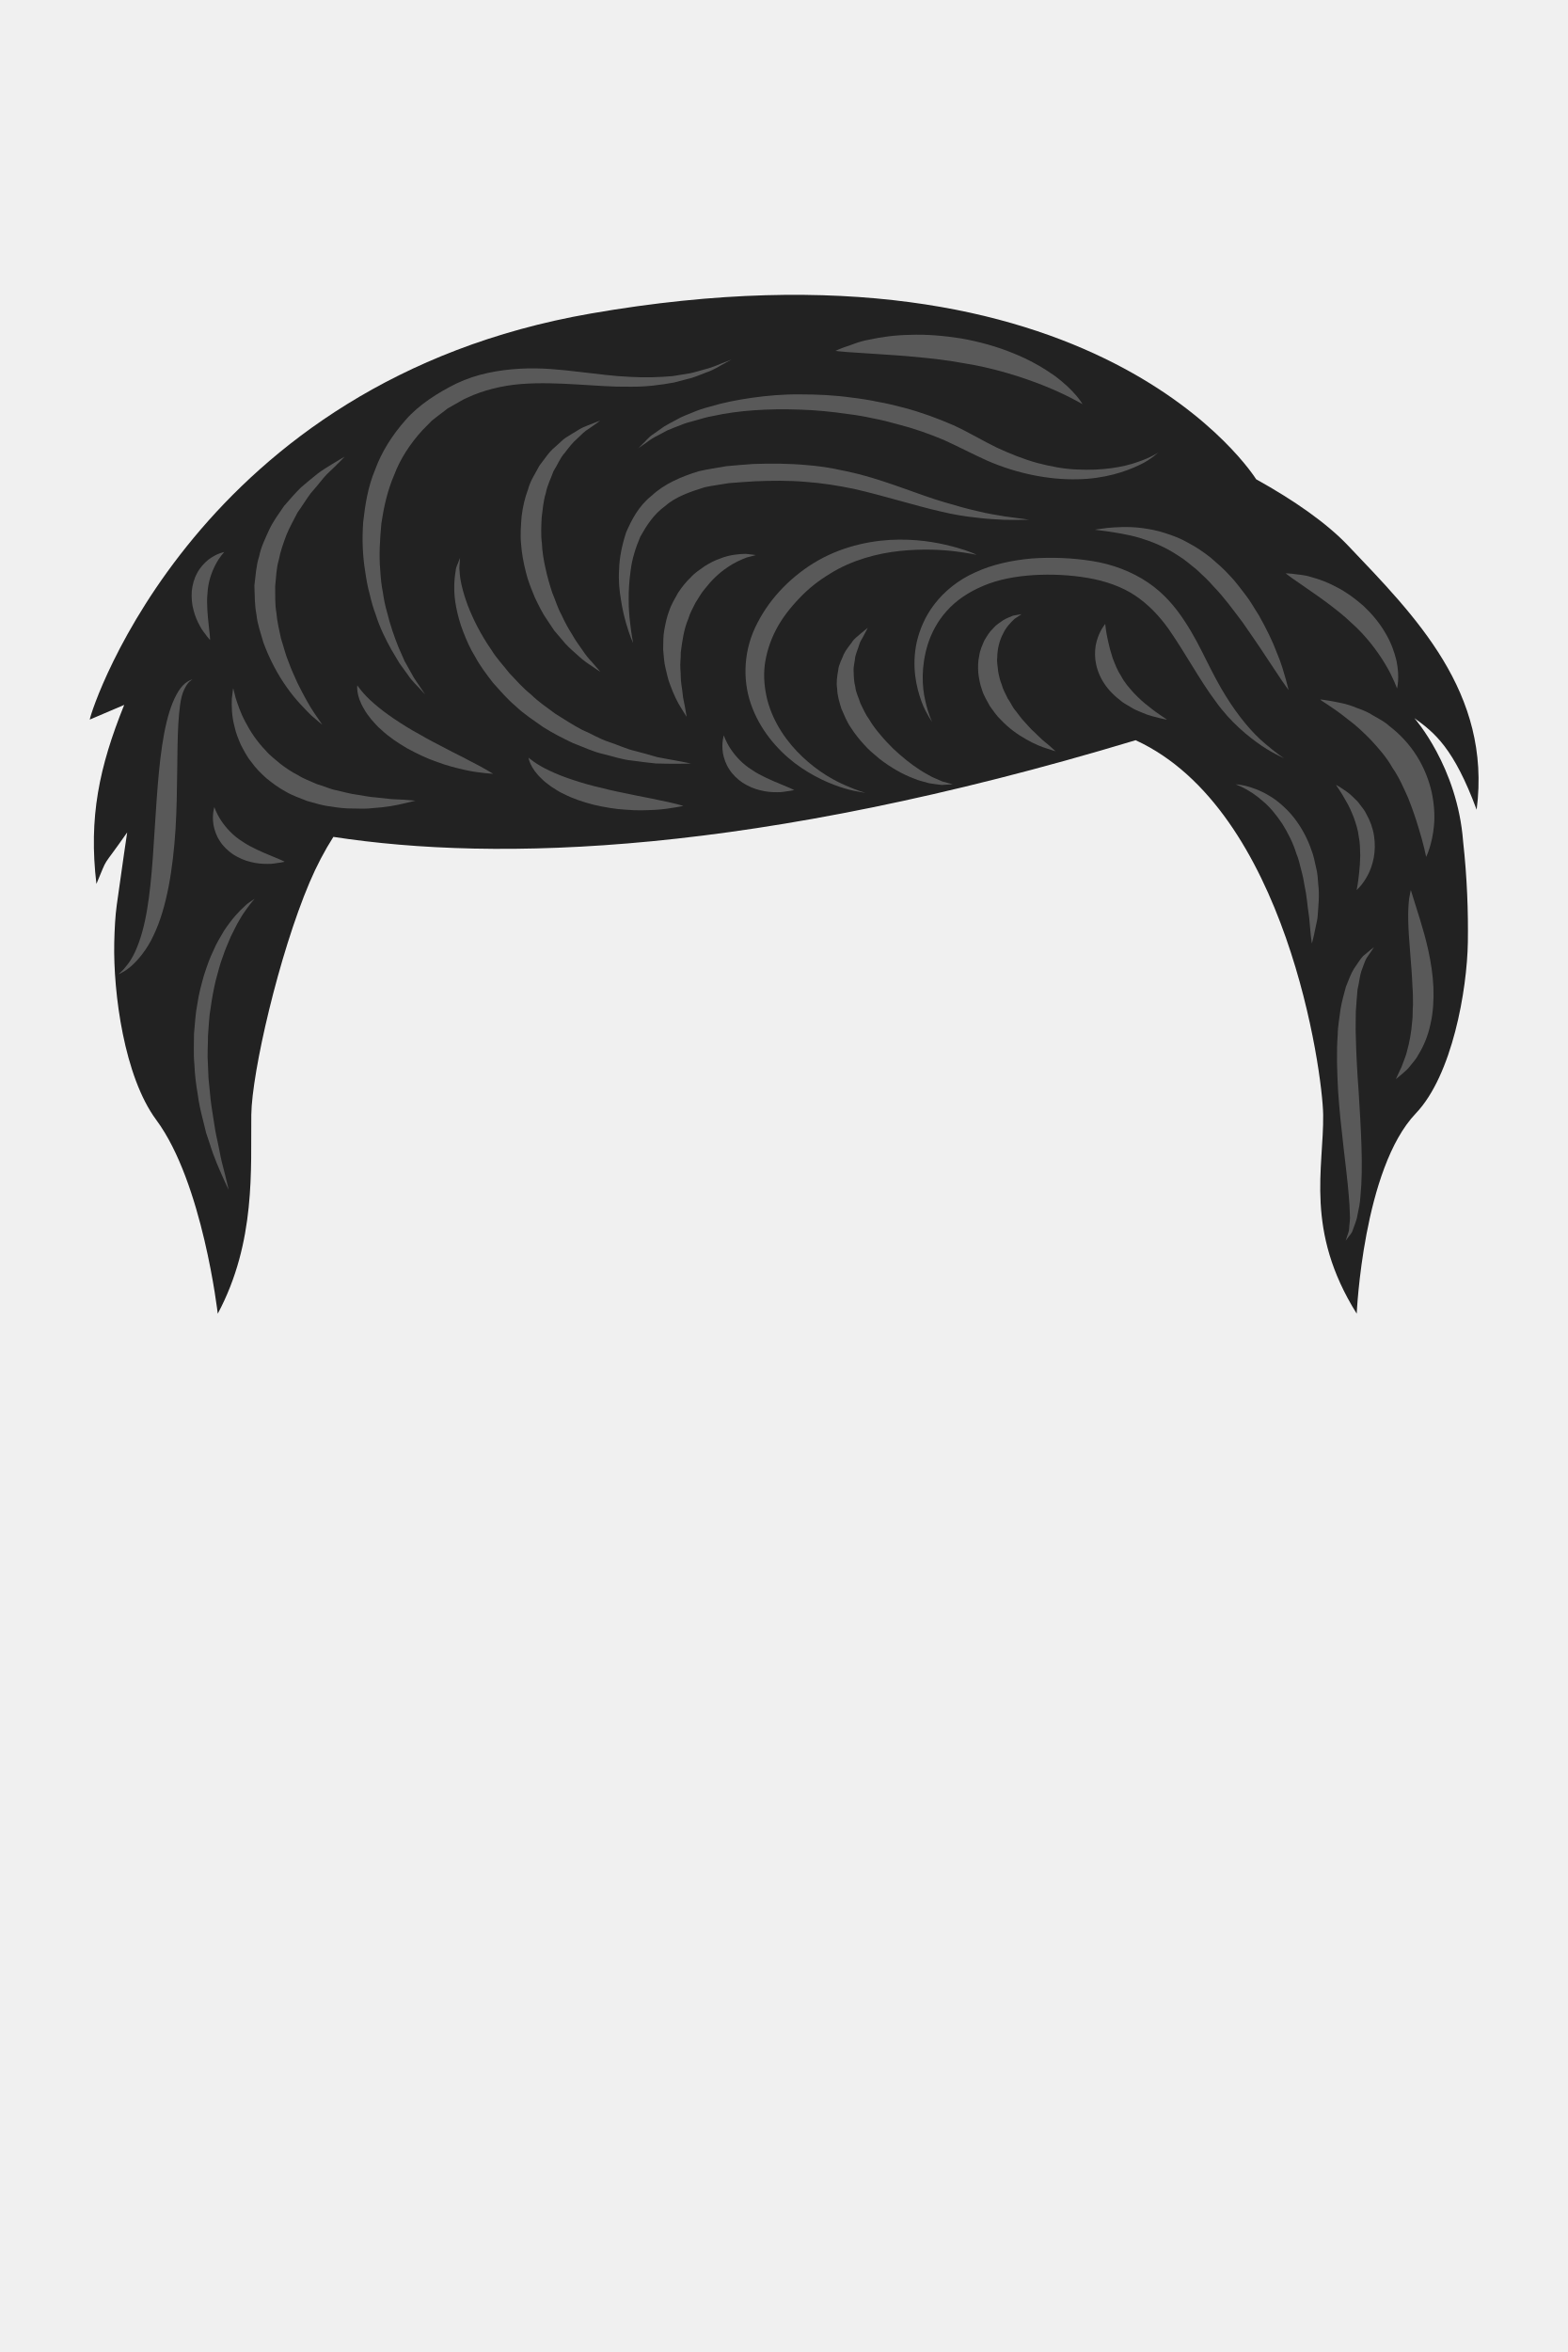
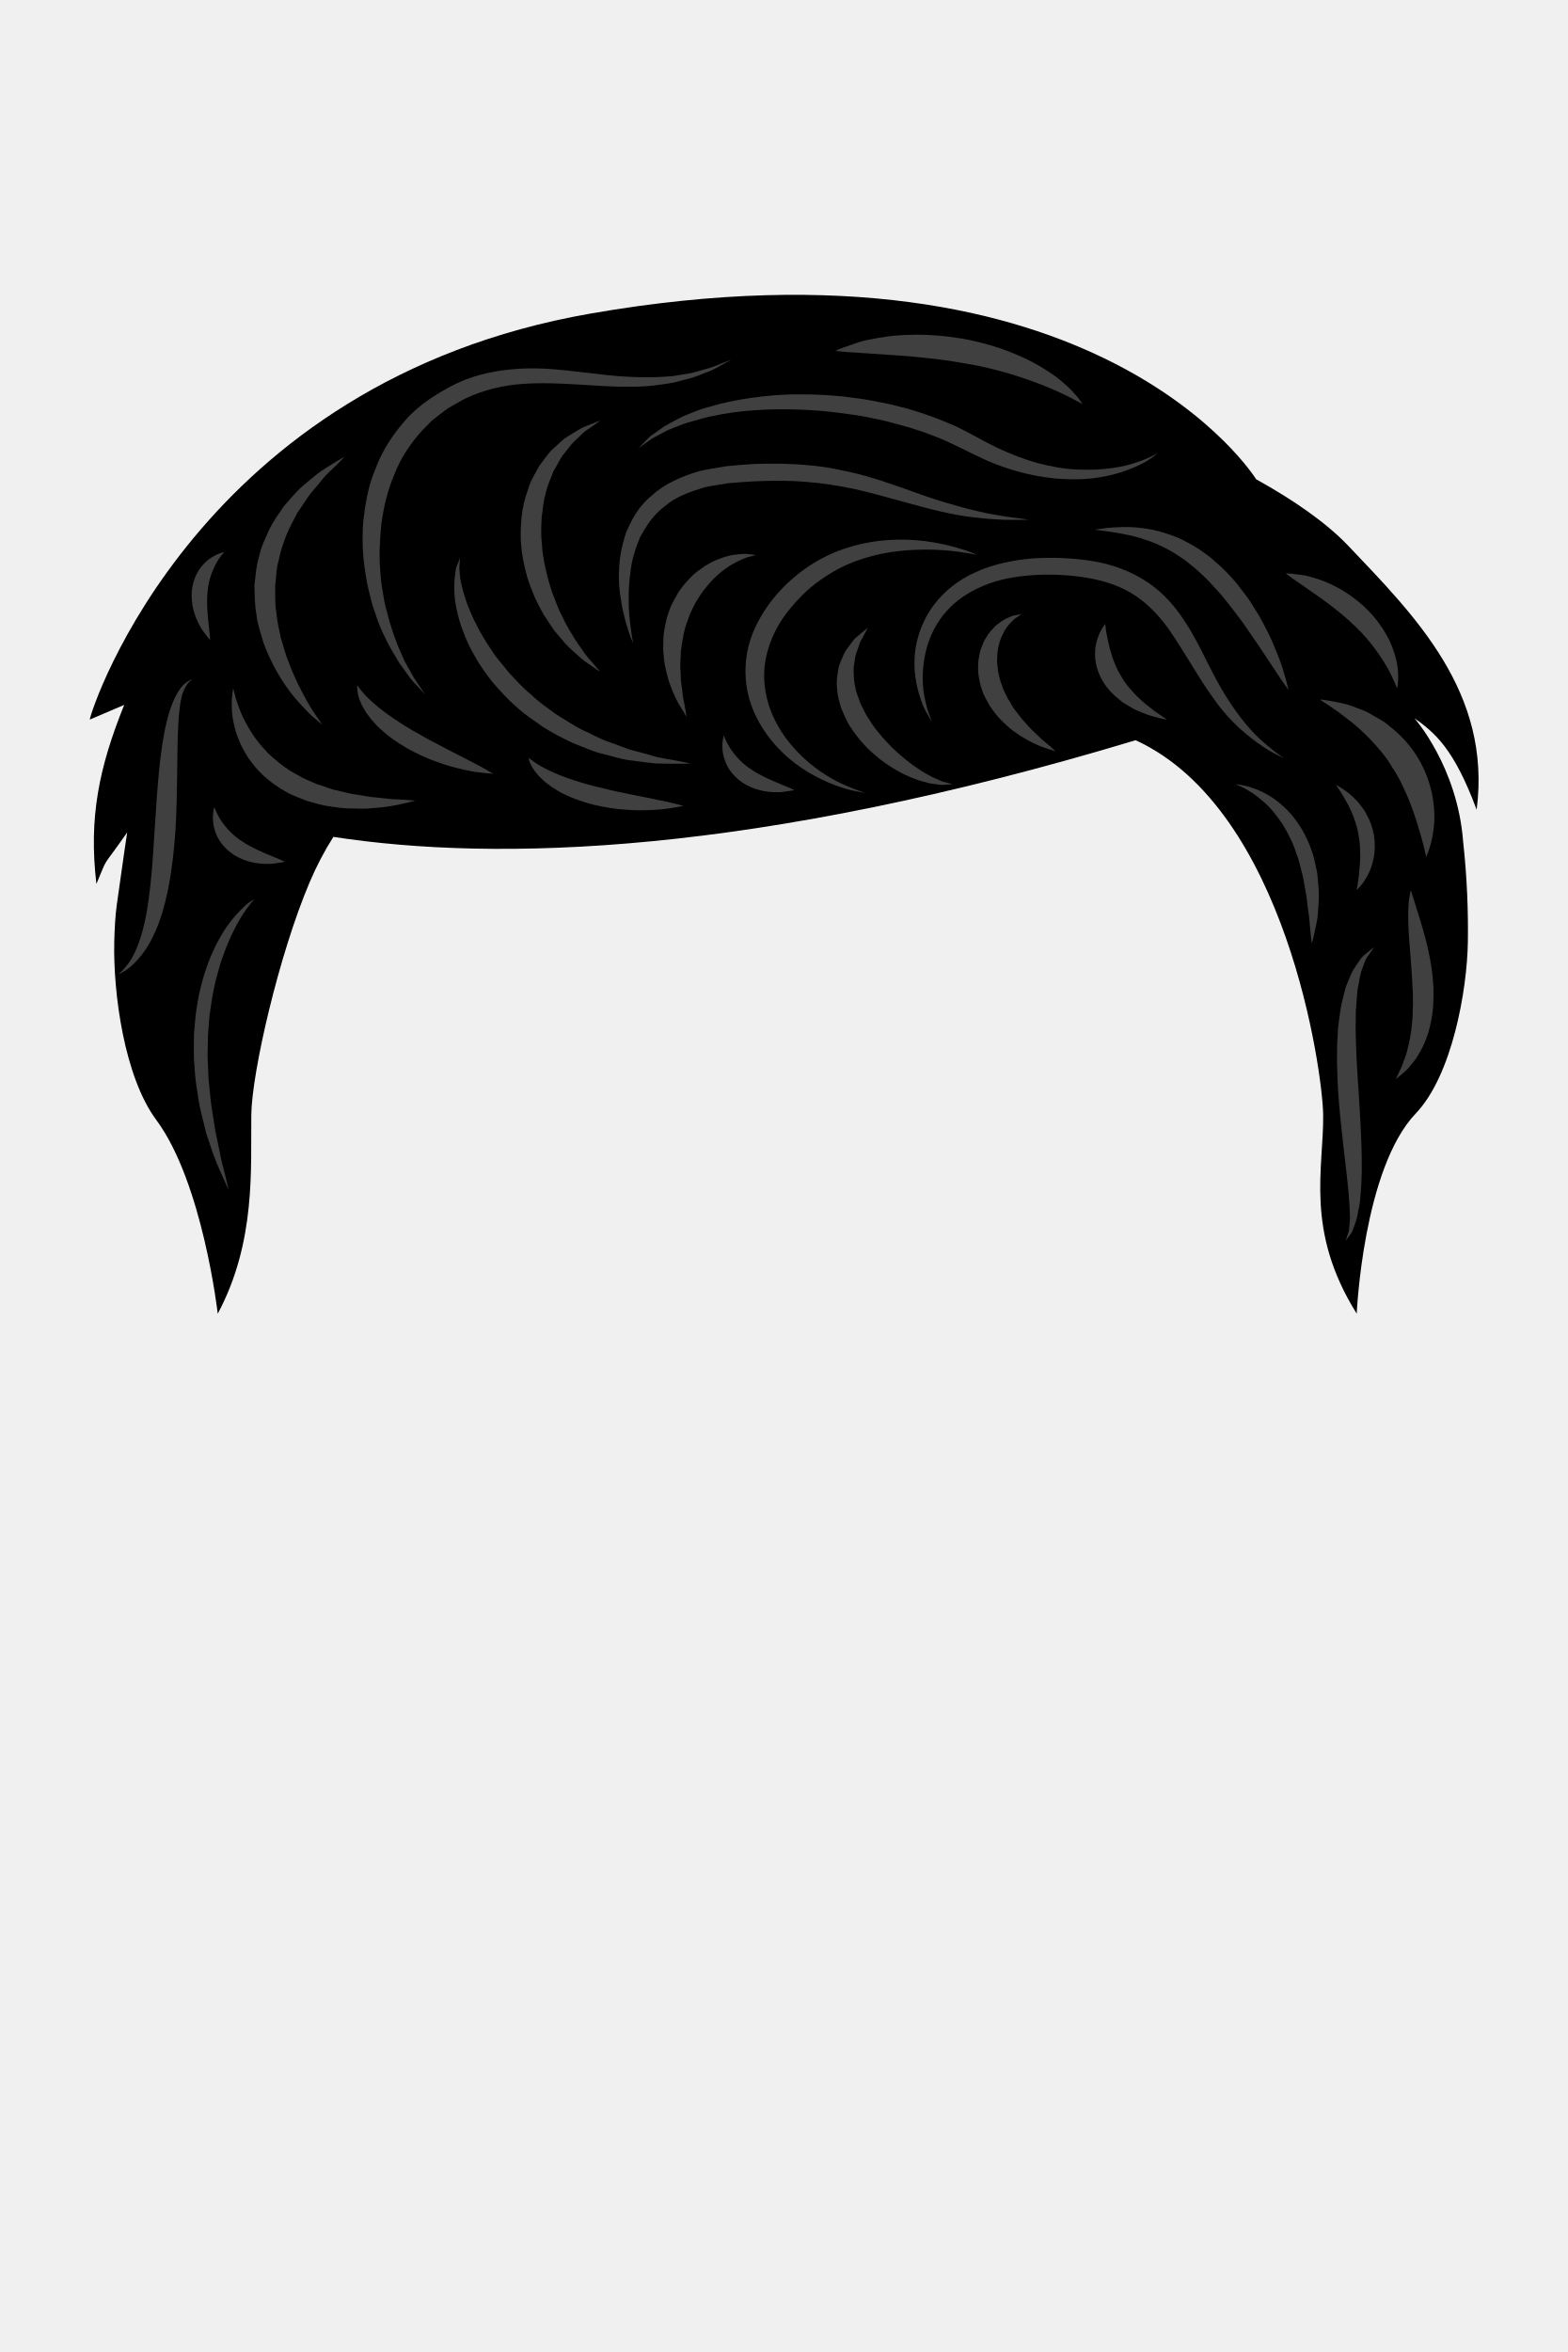
<svg xmlns="http://www.w3.org/2000/svg" id="Layer_1" version="1.1" viewBox="0 0 400 600">
  <defs>
    <style>
      .st0 {
        fill: #fff;
      }

      .st1 {
        opacity: .25;
      }

      .st2 {
-         fill: #222;
+         fill: $[hairColor];
      }
    </style>
  </defs>
  <g id="hair_3">
    <path id="hair" class="st2" d="M376.77,206.56c3.88-29.98-15.86-49.54-32.75-67.32-5.58-5.88-13.91-11.65-23.51-16.98,0,0-40.05-64.85-169.77-42.28C50.56,97.39,23.31,180.66,22.9,183.57l8.79-3.75c-6.39,15.86-9.1,28.69-7.09,45.67,3.22-7.65.99-3.3,7.85-13.14,0,0-1.21,8.03-2.66,18.54-.37,2.65-.56,6-.64,9.61-.27,12.81,2.53,34.14,10.72,45.19,11.88,16.02,15.69,49.44,15.69,49.44,9.82-18.37,8.38-37.16,8.56-50.75.14-10.84,7.04-40.84,14.86-59.26,1.81-4.26,3.85-8.12,6.08-11.63,41.69,6.39,107.03,4.78,204.7-24.66h0s0,0,0,0c38.53,17.71,47.71,84.7,47.85,95.54.18,13.59-4.75,29.5,8.56,50.75,0,0,1.62-37.01,15.08-51.09,9.3-9.74,13.09-31.5,13.28-43.71.11-7.58-.17-16.25-1.21-25.65-1.45-19.13-12.44-31.47-12.44-31.47,5.17,3.7,10.07,7.67,15.88,23.34Z" />
    <g id="details" class="st1">
      <path class="st0" d="M82.22,184.87s-1.05-.83-2.79-2.36c-1.62-1.62-4.02-3.98-6.23-7.14-2.25-3.15-4.4-7.09-6.02-11.54-.62-2.26-1.5-4.57-1.74-7.03-.48-2.43-.44-4.94-.53-7.44.32-2.5.43-5.02,1.21-7.42.48-2.45,1.63-4.71,2.61-6.9,1.04-2.17,2.5-4.11,3.75-5.96,1.51-1.72,2.9-3.37,4.35-4.76,1.53-1.34,2.99-2.5,4.27-3.53,1.3-1.01,2.62-1.71,3.61-2.37,2.04-1.26,3.23-1.92,3.23-1.92,0,0-.9.97-2.52,2.55-.79.81-1.87,1.69-2.87,2.87-.97,1.2-2.05,2.54-3.29,3.94-1.11,1.48-2.11,3.18-3.34,4.87-.92,1.82-2,3.7-2.83,5.72-.77,2.04-1.53,4.14-1.95,6.36-.66,2.17-.67,4.46-.93,6.72.03,2.27-.08,4.56.31,6.79.18,2.25.73,4.43,1.17,6.56.69,2.08,1.15,4.16,1.96,6.04.68,1.92,1.53,3.68,2.26,5.33,1.61,3.26,3.1,5.93,4.34,7.75,1.29,1.81,1.97,2.88,1.97,2.88Z" />
      <path class="st0" d="M59.49,175.51s.23.93.64,2.55c.51,1.55,1.19,3.73,2.47,6.1,1.23,2.38,2.92,4.97,5.21,7.32,1.03,1.26,2.45,2.26,3.74,3.39,1.38,1.05,2.82,2.05,4.44,2.85,1.48.97,3.25,1.57,4.87,2.31,1.78.47,3.36,1.31,5.15,1.61,1.74.4,3.39.89,5.08,1.09,1.66.25,3.22.6,4.73.69,1.5.16,2.88.31,4.1.44,1.25.06,2.34.12,3.24.16,1.81.15,2.85.23,2.85.23,0,0-1.07.26-2.95.71-1.89.47-4.6.98-7.85,1.18-1.64.21-3.38.17-5.22.11-1.86.03-3.77-.21-5.71-.53-1.99-.21-3.89-.84-5.86-1.37-1.85-.76-3.84-1.39-5.55-2.43-1.78-.96-3.37-2.14-4.88-3.37-1.44-1.29-2.79-2.64-3.84-4.14-1.17-1.4-1.95-3.01-2.73-4.48-.65-1.55-1.26-3.01-1.55-4.47-.79-2.83-.77-5.42-.72-7.19.18-1.76.36-2.78.36-2.78Z" />
      <path class="st0" d="M162.83,114.39s.36-.36,1.03-1.03c.75-.62,1.47-1.79,3.08-2.78.77-.54,1.61-1.14,2.53-1.79.97-.6,2.08-1.14,3.25-1.78,1.15-.68,2.49-1.18,3.9-1.75,1.4-.6,2.92-1.12,4.56-1.53,3.22-.98,6.85-1.71,10.71-2.26,3.87-.55,8.01-.91,12.29-.86,4.28,0,8.72.19,13.15.82,2.23.26,4.46.61,6.67,1.08,2.24.38,4.43.93,6.62,1.5,4.38,1.15,8.6,2.71,12.63,4.46,4.04,1.85,7.5,3.98,11.03,5.69,3.41,1.58,6.96,3.01,10.44,3.96,3.49.91,6.91,1.55,10.12,1.65,6.4.33,11.87-.61,15.37-1.89,3.58-1.19,5.3-2.44,5.3-2.44,0,0-.39.33-1.13.96-.79.57-1.97,1.46-3.71,2.25-3.4,1.63-8.91,3.54-15.88,3.61-6.96.15-15.04-1.33-22.86-4.73-3.74-1.69-7.43-3.62-11.07-5.28-3.77-1.58-7.73-2.99-11.86-4.03-2.05-.57-4.1-1.11-6.21-1.49-2.08-.47-4.18-.83-6.29-1.09-4.19-.62-8.37-1.03-12.43-1.15-8.1-.29-15.75.21-22.04,1.61-1.6.27-3.07.71-4.46,1.12-1.41.39-2.78.72-3.95,1.24-1.19.48-2.36.88-3.36,1.34-.96.51-1.85.99-2.65,1.41-1.68.79-2.72,1.81-3.56,2.31-.8.56-1.23.86-1.23.86Z" />
      <path class="st0" d="M153.14,171.36s-1.11-.7-2.96-1.99c-.95-.62-2-1.48-3.15-2.55-1.19-1.04-2.56-2.24-3.7-3.72-.62-.72-1.26-1.48-1.92-2.25-.56-.83-1.13-1.7-1.72-2.58-1.26-1.75-2.2-3.75-3.21-5.82-.85-2.1-1.79-4.29-2.32-6.59-.58-2.3-1.03-4.66-1.2-7.05-.25-2.38-.04-4.8.14-7.15.3-2.36.81-4.66,1.64-6.83.56-2.21,1.93-4.17,2.9-6.05,1.38-1.75,2.42-3.51,4.02-4.78.73-.66,1.43-1.3,2.09-1.9.7-.56,1.52-.98,2.19-1.43,1.39-.87,2.57-1.62,3.73-2.02,2.22-.9,3.47-1.34,3.47-1.34,0,0-1.06.8-2.88,2.05-.98.55-1.91,1.49-2.97,2.52-1.15.96-2.13,2.25-3.18,3.63-1.2,1.29-1.83,3.05-2.88,4.67-.63,1.8-1.59,3.59-1.97,5.62-.62,1.97-.78,4.08-1.05,6.21-.1,2.14-.24,4.33.05,6.51.09,2.19.45,4.36.93,6.49.46,2.12,1.06,4.21,1.72,6.2.83,1.95,1.39,3.92,2.36,5.65.82,1.79,1.71,3.44,2.66,4.92.86,1.54,1.8,2.83,2.64,4.01.8,1.2,1.6,2.22,2.37,3,1.44,1.62,2.22,2.58,2.22,2.58Z" />
      <path class="st0" d="M220.86,202.26s-.49-.08-1.42-.23c-.91-.16-2.3-.41-3.97-.92-3.34-1-8.04-2.93-12.68-6.44-4.58-3.51-9.01-8.68-11.21-15.13-2.21-6.41-1.81-14.02,1.67-20.6,1.67-3.29,3.91-6.36,6.55-9.05,2.52-2.6,5.78-5.15,9.04-6.97,6.71-3.79,14.29-5.23,20.53-5.26,6.3-.06,11.33,1.09,14.7,2.03,3.39.94,5.13,1.84,5.13,1.84,0,0-1.97-.43-5.41-.87-3.44-.43-8.43-.71-14.18-.11-5.72.6-12.24,2.3-17.88,5.83-2.92,1.78-5.4,3.71-7.82,6.28-2.34,2.44-4.42,5.11-5.91,7.99-1.5,2.87-2.46,5.92-2.87,8.98-.37,3.06-.05,6.12.68,9.02,1.53,5.8,5.08,10.8,8.94,14.42,3.85,3.67,8,6.04,11.1,7.34,3.07,1.35,5.03,1.86,5.03,1.86Z" />
      <path class="st0" d="M243.04,200.07s-.99.09-2.72.17c-.86-.11-1.98-.2-3.25-.44-1.15-.35-2.59-.62-3.94-1.22-2.82-1.05-5.82-2.77-8.66-4.95-1.34-1.15-2.82-2.3-4-3.69-1.24-1.35-2.4-2.79-3.38-4.34-1.05-1.5-1.68-3.21-2.41-4.82-.52-1.69-1.03-3.35-1.07-5.03-.28-1.66,0-3.28.26-4.78.15-1.52.98-2.85,1.43-4.08.58-1.21,1.47-2.19,2.09-3.08.57-.93,1.5-1.49,2.06-2.05,1.24-1.05,1.96-1.6,1.96-1.6,0,0-.4.76-1.09,2.09-.31.66-.89,1.36-1.13,2.33-.27.95-.74,1.94-.99,3.06-.07,1.16-.5,2.34-.39,3.64.03,1.29.07,2.63.43,4,.13,1.39.88,2.74,1.3,4.16.7,1.36,1.26,2.79,2.23,4.08.79,1.36,1.76,2.65,2.82,3.88,1.02,1.24,2.14,2.41,3.24,3.52,2.3,2.16,4.64,4.06,6.87,5.48,1.09.75,2.2,1.25,3.15,1.83,1.01.44,1.88.82,2.6,1.13,1.66.45,2.6.7,2.6.7Z" />
      <path class="st0" d="M117.37,142.29s-.02.32-.06.91c.02.59-.22,1.48-.04,2.56.08,2.13.78,5.18,2.08,8.68.67,1.74,1.51,3.61,2.5,5.52,1.01,1.92,2.18,3.89,3.55,5.86,1.22,2.03,3,3.88,4.54,5.87,1.76,1.86,3.46,3.82,5.55,5.48,1.86,1.85,4.12,3.35,6.23,4.93,2.25,1.43,4.48,2.85,6.76,4.06,2.41,1.01,4.54,2.37,6.88,3.11,2.32.75,4.41,1.79,6.54,2.27,2.11.53,4.03,1.09,5.75,1.59,1.75.38,3.31.6,4.59.85,2.57.47,4.05.8,4.05.8,0,0-1.5.06-4.16.06-1.33-.03-2.96,0-4.82-.08-1.84-.2-3.94-.43-6.22-.76-2.32-.23-4.65-1.04-7.22-1.66-2.59-.58-5.05-1.79-7.72-2.8-2.53-1.2-5.15-2.53-7.6-4.09-2.35-1.67-4.84-3.27-6.91-5.25-2.22-1.86-4.02-4-5.87-6.05-1.66-2.16-3.29-4.3-4.48-6.53-1.35-2.17-2.3-4.39-3.12-6.52-.83-2.12-1.37-4.19-1.75-6.1-.78-3.84-.55-7.12-.15-9.37.07-1.14.64-1.9.78-2.49.22-.56.34-.86.34-.86Z" />
      <path class="st0" d="M108.46,177.14s-.42-.45-1.21-1.3c-.73-.88-2.08-1.99-3.24-3.77-.63-.87-1.32-1.83-2.08-2.87-.65-1.09-1.35-2.27-2.1-3.53-1.41-2.55-2.91-5.51-3.96-8.87-.63-1.66-1.13-3.43-1.55-5.27-.52-1.83-.85-3.76-1.14-5.75-.66-3.97-.82-8.22-.51-12.62.5-4.37,1.19-8.95,3.06-13.38,1.63-4.48,4.34-8.8,7.79-12.67,3.34-3.87,8.41-7.05,12.95-9.28,5.26-2.5,10.82-3.45,16.19-3.77,5.37-.31,10.44.25,15.08.8,4.66.53,8.99,1.12,12.99,1.28,4,.24,7.64.08,10.88-.19,1.6-.26,3.09-.51,4.47-.73,1.37-.28,2.58-.7,3.7-.99,2.28-.55,3.87-1.4,5.06-1.8,1.16-.46,1.78-.7,1.78-.7,0,0-.57.32-1.64.91-1.11.52-2.54,1.64-4.8,2.38-1.1.4-2.29.95-3.67,1.37-1.4.37-2.92.76-4.54,1.19-3.31.61-7.15,1.13-11.33,1.07-8.34.13-17.95-1.42-27.62-.69-4.78.37-9.7,1.56-13.82,3.5-1.09.45-2.22,1.21-3.33,1.8l-1.68.95c-.19.18-.86.67-1.26.98-.92.72-1.9,1.4-2.79,2.16l-2.42,2.47c-3.08,3.39-5.6,7.23-7.14,11.33-1.74,4.03-2.66,8.26-3.27,12.36-.38,4.13-.64,8.16-.29,11.98.12,1.91.29,3.78.66,5.56.26,1.8.6,3.52,1.08,5.15.8,3.29,1.86,6.26,2.89,8.86.57,1.29,1.1,2.5,1.59,3.61.6,1.07,1.15,2.06,1.65,2.95.93,1.82,2.02,3.13,2.6,4.08.63.93.97,1.43.97,1.43Z" />
      <path class="st0" d="M134.87,193.29s1.92,1.74,5.34,3.31c1.68.81,3.73,1.62,5.98,2.36,2.25.74,4.7,1.47,7.24,2.02,2.49.66,5.07,1.18,7.51,1.67,2.42.54,4.75.91,6.73,1.37,4,.76,6.7,1.56,6.7,1.56,0,0-.72.17-1.98.38-1.26.19-3.07.52-5.23.63-2.16.11-4.69.22-7.36-.03-2.69-.13-5.49-.62-8.25-1.25-2.72-.7-5.4-1.58-7.69-2.77-1.19-.5-2.19-1.25-3.18-1.85-.94-.68-1.81-1.33-2.5-2.05-1.45-1.35-2.34-2.72-2.79-3.72-.47-1.01-.53-1.64-.53-1.64Z" />
      <path class="st0" d="M49.11,173.3s-.27.21-.79.6c-.48.44-.9,1.13-1.37,2.1-.92,1.94-1.2,4.99-1.45,8.61-.42,7.27-.12,17.1-.72,27-.64,9.87-2.17,19.92-5.62,27.04-1.64,3.57-3.91,6.25-5.73,7.85-1.86,1.62-3.35,2.04-3.27,2.11,0,0,.24-.23.7-.67.5-.4,1.06-1.1,1.75-1.98,1.39-1.77,2.65-4.59,3.64-8.08,2-7,2.63-16.73,3.23-26.5.64-9.78,1.22-19.68,3.01-27.08.86-3.69,2.11-6.75,3.53-8.68,1.47-2.02,3.16-2.28,3.08-2.32Z" />
      <path class="st0" d="M64.93,229.32s-.76.84-1.93,2.44c-.58.79-1.26,1.75-1.94,2.99-.74,1.16-1.38,2.66-2.17,4.16-.68,1.62-1.44,3.32-2.08,5.24-.73,1.86-1.2,3.99-1.8,6.1-.5,2.18-.94,4.44-1.25,6.79-.44,2.31-.48,4.77-.69,7.17,0,2.44-.22,4.87-.02,7.29.05,1.21.1,2.41.15,3.59.12,1.19.24,2.36.35,3.51.2,2.31.52,4.54.88,6.65.3,2.12.65,4.12,1.08,5.95.42,1.83.68,3.55,1.04,5.04.38,1.49.71,2.79.98,3.85.54,2.15.8,3.41.8,3.41,0,0-.55-1.11-1.44-3.11-.88-2.01-2.21-4.86-3.34-8.53-.3-.91-.62-1.86-.95-2.84-.25-1.01-.51-2.06-.77-3.13-.55-2.15-1.1-4.44-1.4-6.87-.42-2.41-.73-4.92-.83-7.5-.26-2.57-.09-5.18-.1-7.8.26-2.58.36-5.21.87-7.69.35-2.53,1.03-4.9,1.66-7.19.73-2.24,1.46-4.4,2.39-6.28.82-1.96,1.85-3.61,2.76-5.15,1.96-2.97,3.9-5.05,5.37-6.34.69-.71,1.35-1.02,1.75-1.33.42-.28.64-.44.64-.44Z" />
      <path class="st0" d="M237.81,184.14s-.29-.46-.83-1.31c-.49-.87-1.26-2.17-1.87-3.92-1.25-3.45-2.57-8.76-1.2-15.12.74-3.14,2.09-6.53,4.55-9.7,2.43-3.16,5.95-6.11,10.34-8.06,4.35-2.03,9.38-3.1,14.44-3.56,5.03-.36,10.31-.16,15.29.63,5.24.8,10.23,2.7,14.35,5.48,4.13,2.78,7.08,6.35,9.36,9.84,2.32,3.49,4.04,6.97,5.66,10.22,1.63,3.25,3.2,6.27,4.88,8.95,3.33,5.37,6.87,9.49,9.9,12.02,2.97,2.55,4.93,3.84,4.93,3.84,0,0-.53-.27-1.52-.77-1-.49-2.43-1.27-4.13-2.41-3.36-2.28-7.98-5.99-11.83-11.41-3.99-5.32-7.53-12.03-11.99-18.46-2.29-3.18-5.04-6.16-8.48-8.46-3.43-2.3-7.69-3.76-12.09-4.51-4.66-.79-9.29-.99-13.89-.72-4.54.3-8.96,1.1-12.75,2.72-3.8,1.58-7.05,3.79-9.39,6.45-2.38,2.63-3.88,5.61-4.8,8.45-1.78,5.74-1.48,10.92-.66,14.39.39,1.75.82,3.11,1.16,4.02.37.91.57,1.4.57,1.4Z" />
      <path class="st0" d="M279.39,135.12s1.17-.21,3.23-.45c2.08-.17,5.12-.43,8.79.04,1.82.26,3.82.59,5.82,1.27,2,.62,4.12,1.42,6.03,2.55,2,1.04,3.86,2.33,5.65,3.73,1.69,1.46,3.41,2.95,4.87,4.58,1.56,1.59,2.77,3.34,4.09,5.01,1.29,1.67,2.24,3.46,3.33,5.11,1.91,3.4,3.5,6.63,4.56,9.48,1.21,2.8,1.84,5.25,2.34,6.93.44,1.7.69,2.67.69,2.67,0,0-.61-.86-1.67-2.35-1-1.5-2.43-3.65-4.14-6.23-1.67-2.58-3.72-5.51-5.88-8.64-2.31-3.04-4.66-6.34-7.5-9.26-1.31-1.55-2.82-2.91-4.29-4.27-1.58-1.24-3.04-2.58-4.72-3.57-1.61-1.08-3.28-1.98-4.95-2.72-1.66-.76-3.34-1.32-4.92-1.81-3.2-.92-6.07-1.31-8.08-1.63-2.05-.27-3.23-.42-3.23-.42Z" />
      <path class="st0" d="M315.27,200.09s.9,0,2.44.36c1.51.37,3.68,1.08,5.95,2.43,1.15.66,2.29,1.48,3.39,2.46,1.09.97,2.18,2.06,3.12,3.28,1.91,2.43,3.44,5.29,4.44,8.23.59,1.46.84,2.97,1.18,4.44.41,1.47.45,2.94.57,4.35.34,2.82.02,5.46-.13,7.69-.03,1.12-.34,2.13-.51,3.03-.19.9-.35,1.68-.49,2.32-.29,1.28-.5,2-.5,2,0,0-.13-.75-.27-2.04-.06-.64-.13-1.43-.22-2.32-.12-.89-.12-1.9-.3-2.99-.36-2.18-.48-4.72-1.07-7.37-.22-1.34-.48-2.71-.87-4.07-.36-1.37-.64-2.78-1.22-4.11-.84-2.75-2.17-5.33-3.61-7.65-1.53-2.27-3.19-4.32-5-5.8-3.49-3.11-6.91-4.24-6.91-4.24Z" />
      <path class="st0" d="M260.68,156.65s-.64.46-1.79,1.2c-.91.87-2.12,2.02-2.95,3.79-.89,1.68-1.46,3.79-1.49,6.07-.16,1.13.14,2.32.22,3.49.21,1.19.47,2.38.96,3.54.28,1.2.99,2.31,1.49,3.45.78,1.03,1.18,2.23,2.05,3.17.79.97,1.44,2.01,2.3,2.85.83.86,1.51,1.77,2.34,2.46.78.75,1.5,1.44,2.14,2.06.7.58,1.31,1.09,1.81,1.5.99.89,1.56,1.41,1.56,1.41,0,0-.78-.21-2.14-.67-1.39-.42-3.29-1.17-5.38-2.39-2.12-1.17-4.43-2.83-6.44-4.97-1.09-1.02-1.91-2.28-2.81-3.51-.67-1.33-1.56-2.63-1.98-4.09-.52-1.43-.78-2.9-.96-4.37-.09-1.47-.09-2.93.24-4.32.17-1.4.78-2.7,1.29-3.9.69-1.17,1.34-2.26,2.26-3.11.75-.93,1.8-1.55,2.61-2.12.9-.54,1.83-.85,2.47-1.13,1.41-.28,2.24-.4,2.24-.4Z" />
      <path class="st0" d="M282,159.16s.14,1.84.73,4.42c.27,1.29.66,2.76,1.17,4.3.59,1.52,1.18,3.13,2.18,4.63.8,1.55,2.04,2.98,3.24,4.3,1.25,1.3,2.54,2.51,3.85,3.47,2.46,2.02,4.64,3.22,4.54,3.3,0,0-.68-.11-1.83-.39-1.13-.3-2.88-.65-4.63-1.47-.93-.36-1.92-.78-2.8-1.36-.91-.55-1.98-1.09-2.76-1.83-1.78-1.36-3.31-3.04-4.35-4.82-1.05-1.78-1.65-3.66-1.86-5.41-.19-1.76-.04-3.39.35-4.76.76-2.75,2.18-4.38,2.18-4.38Z" />
      <path class="st0" d="M343.36,316.5s.09-.29.27-.82c.11-.55.58-1.31.61-2.35.04-1.06.32-2.16.18-3.66-.06-1.46-.11-3.07-.29-4.87-.6-7.16-2.07-16.78-2.71-26.5-.25-4.85-.45-9.73-.1-14.29.02-2.28.48-4.48.72-6.55.35-2.07.9-4,1.38-5.76.72-1.73,1.25-3.32,2.08-4.62.91-1.26,1.54-2.41,2.32-3.21,1.74-1.49,2.74-2.23,2.74-2.23,0,0-.68,1.07-1.86,2.74-.52.88-.84,2.12-1.36,3.4-.43,1.33-.55,2.98-.96,4.63-.14,1.75-.33,3.63-.44,5.64.02,2.04-.11,4.14,0,6.38.1,4.44.36,9.22.72,14.02.59,9.59,1.2,19.31.47,26.59-.09,1.82-.46,3.48-.77,4.93-.21,1.44-.85,2.74-1.16,3.73-.28,1.04-1.04,1.59-1.3,2.08-.34.46-.53.7-.53.7Z" />
      <path class="st0" d="M359.98,227.07s.95,3.05,2.38,7.63c1.4,4.55,3.09,10.74,3.38,17.15.11,3.19-.05,6.42-.75,9.39-.61,2.97-1.76,5.67-3.08,7.8-.55,1.11-1.4,1.98-2.03,2.79-.6.82-1.3,1.44-1.89,1.93-1.15,1-1.83,1.52-1.83,1.52,0,0,.34-.73.92-2,.33-.61.67-1.36.96-2.25.29-.89.75-1.83.98-2.94.6-2.17,1.1-4.71,1.3-7.49.21-1.37.07-2.84.21-4.29-.03-1.48.02-2.96-.13-4.48-.23-6.02-1-12.18-1.08-16.89-.07-2.34.06-4.35.23-5.73.23-1.36.42-2.13.42-2.13Z" />
      <path class="st0" d="M192.84,141.61s-.85.22-2.34.61c-1.36.54-3.2,1.29-5.11,2.67-1.94,1.29-3.86,3.15-5.57,5.35-.93,1.05-1.57,2.34-2.38,3.55-.63,1.31-1.4,2.58-1.8,4.03-1.18,2.73-1.56,5.76-1.94,8.6.04,1.46-.22,2.85-.1,4.22.14,1.37.04,2.67.25,3.89.19,1.21.32,2.35.43,3.36.2,1.01.38,1.9.52,2.62.25,1.49.4,2.35.4,2.35,0,0-.51-.77-1.35-2.16-.91-1.38-1.93-3.44-2.86-6.01-.54-1.28-.79-2.7-1.17-4.21-.39-1.51-.45-3.11-.61-4.76.04-1.63-.03-3.36.29-5.03.31-1.67.65-3.37,1.28-4.96.53-1.63,1.46-3.08,2.26-4.55.94-1.4,1.96-2.7,3.14-3.82,1.05-1.21,2.44-2.07,3.64-2.94,1.3-.79,2.56-1.48,3.87-1.91,2.48-1.02,4.95-1.19,6.59-1.22,1.62.15,2.56.31,2.56.31Z" />
      <path class="st0" d="M184.68,187.58s.51,1.62,1.73,3.46c1.22,1.84,3.07,3.9,5.46,5.36,1.14.81,2.42,1.44,3.65,2.04,1.23.6,2.44,1.08,3.5,1.53,1.08.45,1.97.82,2.6,1.09.64.27,1,.48,1,.48,0,0-.44.12-1.21.24-.74.05-1.9.38-3.17.31-1.3.01-2.79-.1-4.3-.5-1.53-.35-3.05-1.03-4.45-1.91-1.36-.93-2.58-2.09-3.42-3.44-.88-1.31-1.36-2.79-1.61-4.09-.42-2.68.23-4.57.23-4.57Z" />
      <path class="st0" d="M161.53,164.01s-.85-1.76-1.78-5.01c-.45-1.62-.96-3.61-1.3-5.93-.4-2.31-.68-4.97-.48-7.88.08-2.92.71-6.07,1.79-9.38,1.41-3.19,3.16-6.73,6.58-9.41,3.11-2.92,7.48-4.83,11.97-6.19,2.29-.54,4.65-.85,6.99-1.28,2.43-.26,4.54-.37,6.83-.56,4.68-.17,9.39-.14,13.94.3,4.59.34,9,1.31,13.18,2.31,8.32,2.2,15.33,5.28,21.63,7.11,3.14.94,6.05,1.76,8.68,2.34,2.61.67,4.97.96,6.89,1.32,3.9.52,6.13.82,6.13.82,0,0-2.26.09-6.25.04-1.98-.15-4.42-.18-7.17-.56-2.77-.28-5.89-.78-9.19-1.58-6.64-1.52-14.08-3.92-22.01-5.74-3.99-.83-8.14-1.5-12.41-1.81-4.29-.37-8.64-.32-12.97-.14-2.2.16-4.61.27-6.63.47-2.04.37-4.14.6-6.12,1.04-3.8,1.17-7.55,2.49-10.2,4.86-2.9,2.12-4.7,4.98-6.24,7.73-1.24,2.89-2.12,5.76-2.46,8.51-.39,2.73-.55,5.29-.52,7.56-.02,2.27.17,4.27.36,5.9.37,3.28.77,5.15.77,5.15Z" />
      <path class="st0" d="M54.69,205.87s.51,1.62,1.73,3.46c1.22,1.84,3.07,3.9,5.46,5.36,1.14.81,2.42,1.44,3.65,2.04,1.23.6,2.44,1.08,3.5,1.53,1.08.45,1.97.82,2.6,1.09.64.27,1,.48,1,.48,0,0-.44.12-1.21.24-.74.05-1.9.38-3.17.31-1.3.01-2.79-.1-4.3-.5-1.53-.35-3.05-1.03-4.45-1.91-1.36-.93-2.58-2.09-3.42-3.44-.88-1.31-1.36-2.79-1.61-4.09-.42-2.68.23-4.57.23-4.57Z" />
      <path class="st0" d="M91.17,174.82s1.38,2.2,4.24,4.63c1.4,1.24,3.15,2.57,5.11,3.9,1.97,1.32,4.12,2.69,6.41,3.92,2.22,1.31,4.56,2.51,6.77,3.65,2.18,1.18,4.33,2.17,6.1,3.15,3.64,1.82,6.03,3.33,6.03,3.33,0,0-.74-.04-2.01-.17-1.26-.16-3.1-.33-5.2-.82-2.11-.48-4.57-1.07-7.07-2.03-2.55-.85-5.11-2.1-7.6-3.44-2.43-1.42-4.77-2.99-6.64-4.76-1.01-.81-1.77-1.8-2.56-2.64-.72-.91-1.38-1.77-1.85-2.65-1.03-1.69-1.51-3.25-1.67-4.34-.17-1.1-.06-1.72-.06-1.72Z" />
      <path class="st0" d="M346.15,227.05s.39-1.8.64-4.41c.15-1.3.25-2.8.28-4.38-.04-1.59-.04-3.26-.39-4.92-.18-1.67-.73-3.3-1.27-4.82-.59-1.51-1.23-2.96-1.96-4.15-1.3-2.46-2.62-4.08-2.52-4.13,0,0,.48.25,1.27.76.77.53,1.99,1.23,3.09,2.39.6.54,1.24,1.16,1.74,1.9.54.72,1.19,1.47,1.58,2.34.97,1.68,1.67,3.62,1.97,5.55.31,1.94.26,3.87-.06,5.6-.33,1.73-.88,3.28-1.55,4.51-1.31,2.48-2.82,3.76-2.82,3.76Z" />
      <path class="st0" d="M363.88,218.6s-.6-3.21-2-7.64c-.66-2.22-1.53-4.73-2.56-7.34-1.15-2.57-2.32-5.3-4.03-7.76-1.44-2.59-3.46-4.88-5.4-6.99-2-2.07-4.04-3.97-6.05-5.42-3.82-3.11-7.08-4.85-6.97-5.01,0,0,.95.08,2.6.37,1.62.33,4.09.64,6.68,1.77,1.35.48,2.81,1.03,4.14,1.9,1.37.81,2.96,1.57,4.19,2.73,2.75,2.08,5.22,4.76,7.05,7.7,1.85,2.95,3.08,6.14,3.77,9.19.65,3.06.82,5.96.59,8.43-.43,4.96-2.01,8.07-2.01,8.07Z" />
      <path class="st0" d="M356.45,175.63s-.93-2.76-2.96-6.14c-2.02-3.39-5.02-7.39-8.77-10.69-1.8-1.74-3.79-3.27-5.69-4.72-1.91-1.45-3.78-2.71-5.41-3.86-1.66-1.15-3.05-2.11-4.02-2.79-.99-.7-1.55-1.17-1.55-1.17,0,0,.65,0,1.79.12,1.11.23,2.81.19,4.72.83,1.94.52,4.2,1.32,6.51,2.58,2.34,1.19,4.69,2.89,6.89,4.84,2.14,2.02,4.09,4.36,5.5,6.82,1.47,2.42,2.34,4.95,2.85,7.09.92,4.38.14,7.08.14,7.08Z" />
      <path class="st0" d="M276.17,103.09s-3.84-2.31-9.6-4.62c-5.76-2.32-13.3-4.69-21.05-5.88-3.87-.73-7.76-1.13-11.47-1.5-3.72-.37-7.2-.56-10.29-.78-3.13-.21-5.74-.38-7.56-.5-1.87-.13-3.01-.3-3.01-.3,0,0,.77-.4,2.26-.94,1.56-.43,3.55-1.47,6.47-1.95,2.84-.62,6.32-1.14,10.34-1.2,3.97-.16,8.46.2,13.02.92,4.56.82,9.19,2.08,13.31,3.8,4.15,1.64,7.7,3.75,10.42,5.66,5.42,4,7.17,7.27,7.17,7.27Z" />
      <path class="st0" d="M57.22,140.82s-1.18,1.22-2.2,3.17c-1.03,1.95-1.95,4.56-2.08,7.37-.16,1.39-.1,2.82-.04,4.18.06,1.37.23,2.66.34,3.81.12,1.16.22,2.13.3,2.8.07.69.05,1.11.05,1.11,0,0-.32-.33-.79-.94-.4-.63-1.24-1.48-1.79-2.63-.63-1.13-1.25-2.49-1.62-4.02-.43-1.51-.56-3.17-.46-4.82.16-1.64.6-3.26,1.37-4.65.72-1.4,1.8-2.54,2.81-3.38,2.15-1.66,4.12-2,4.12-2Z" />
    </g>
  </g>
</svg>
